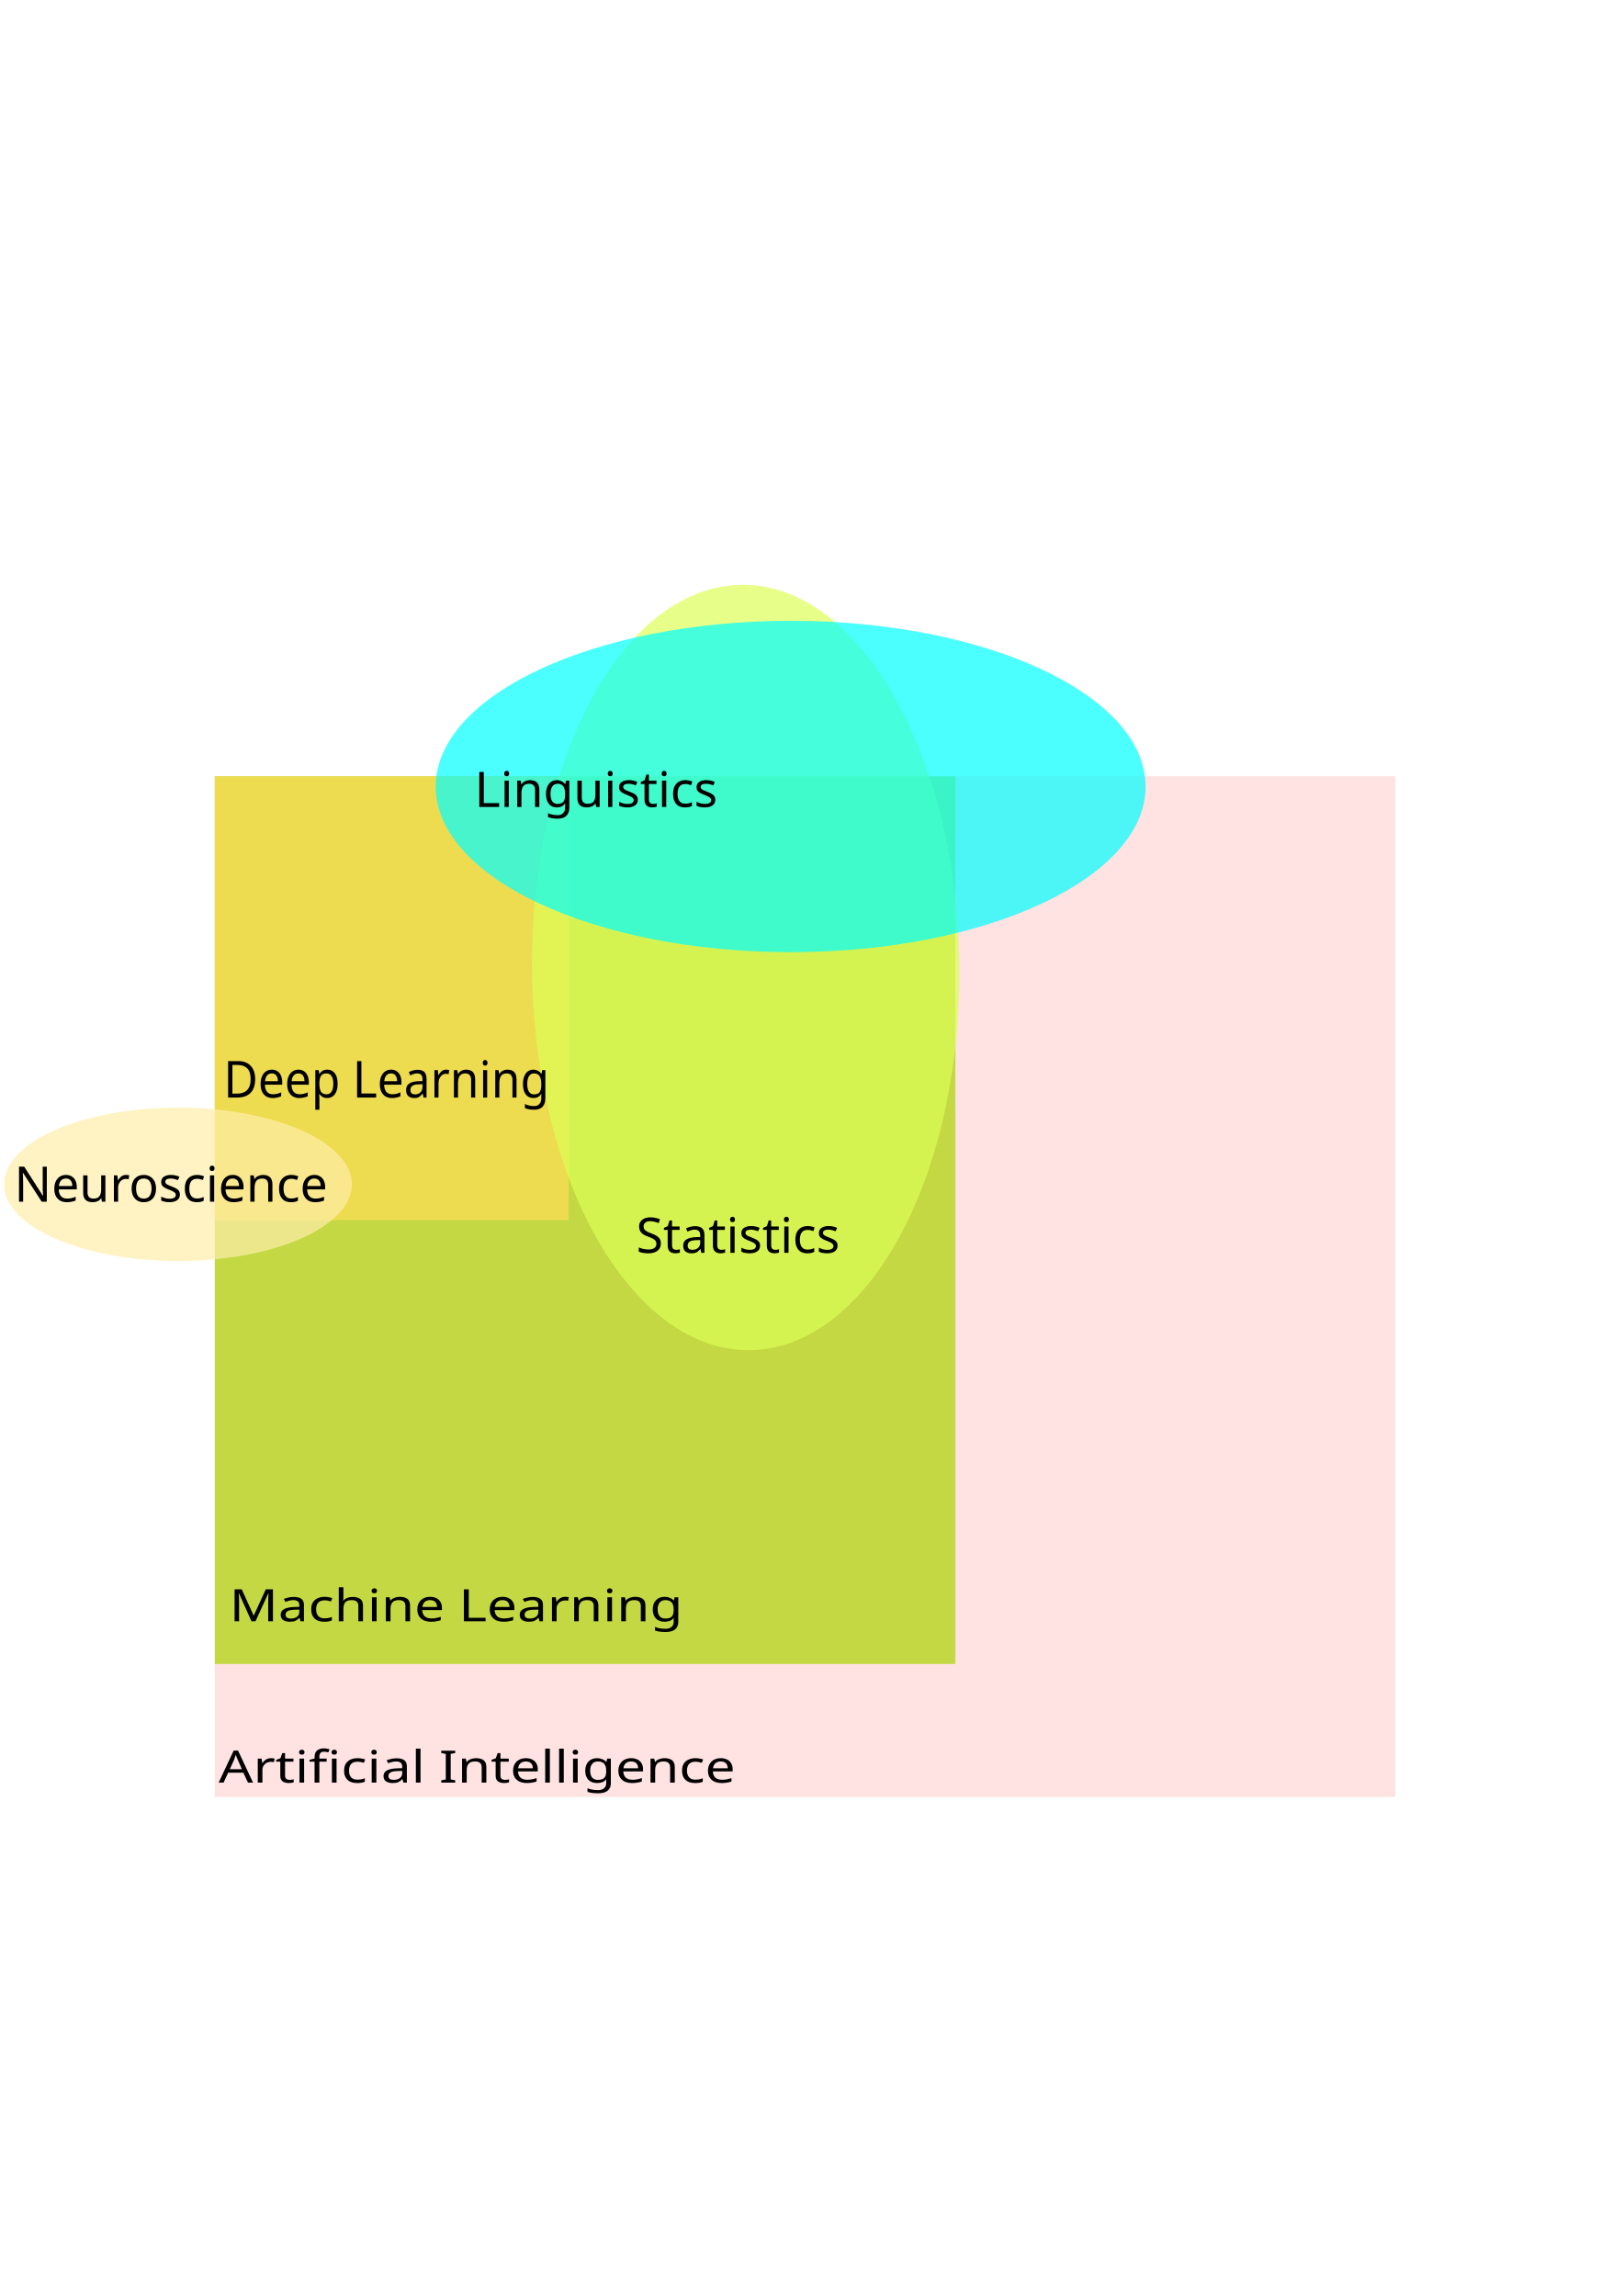
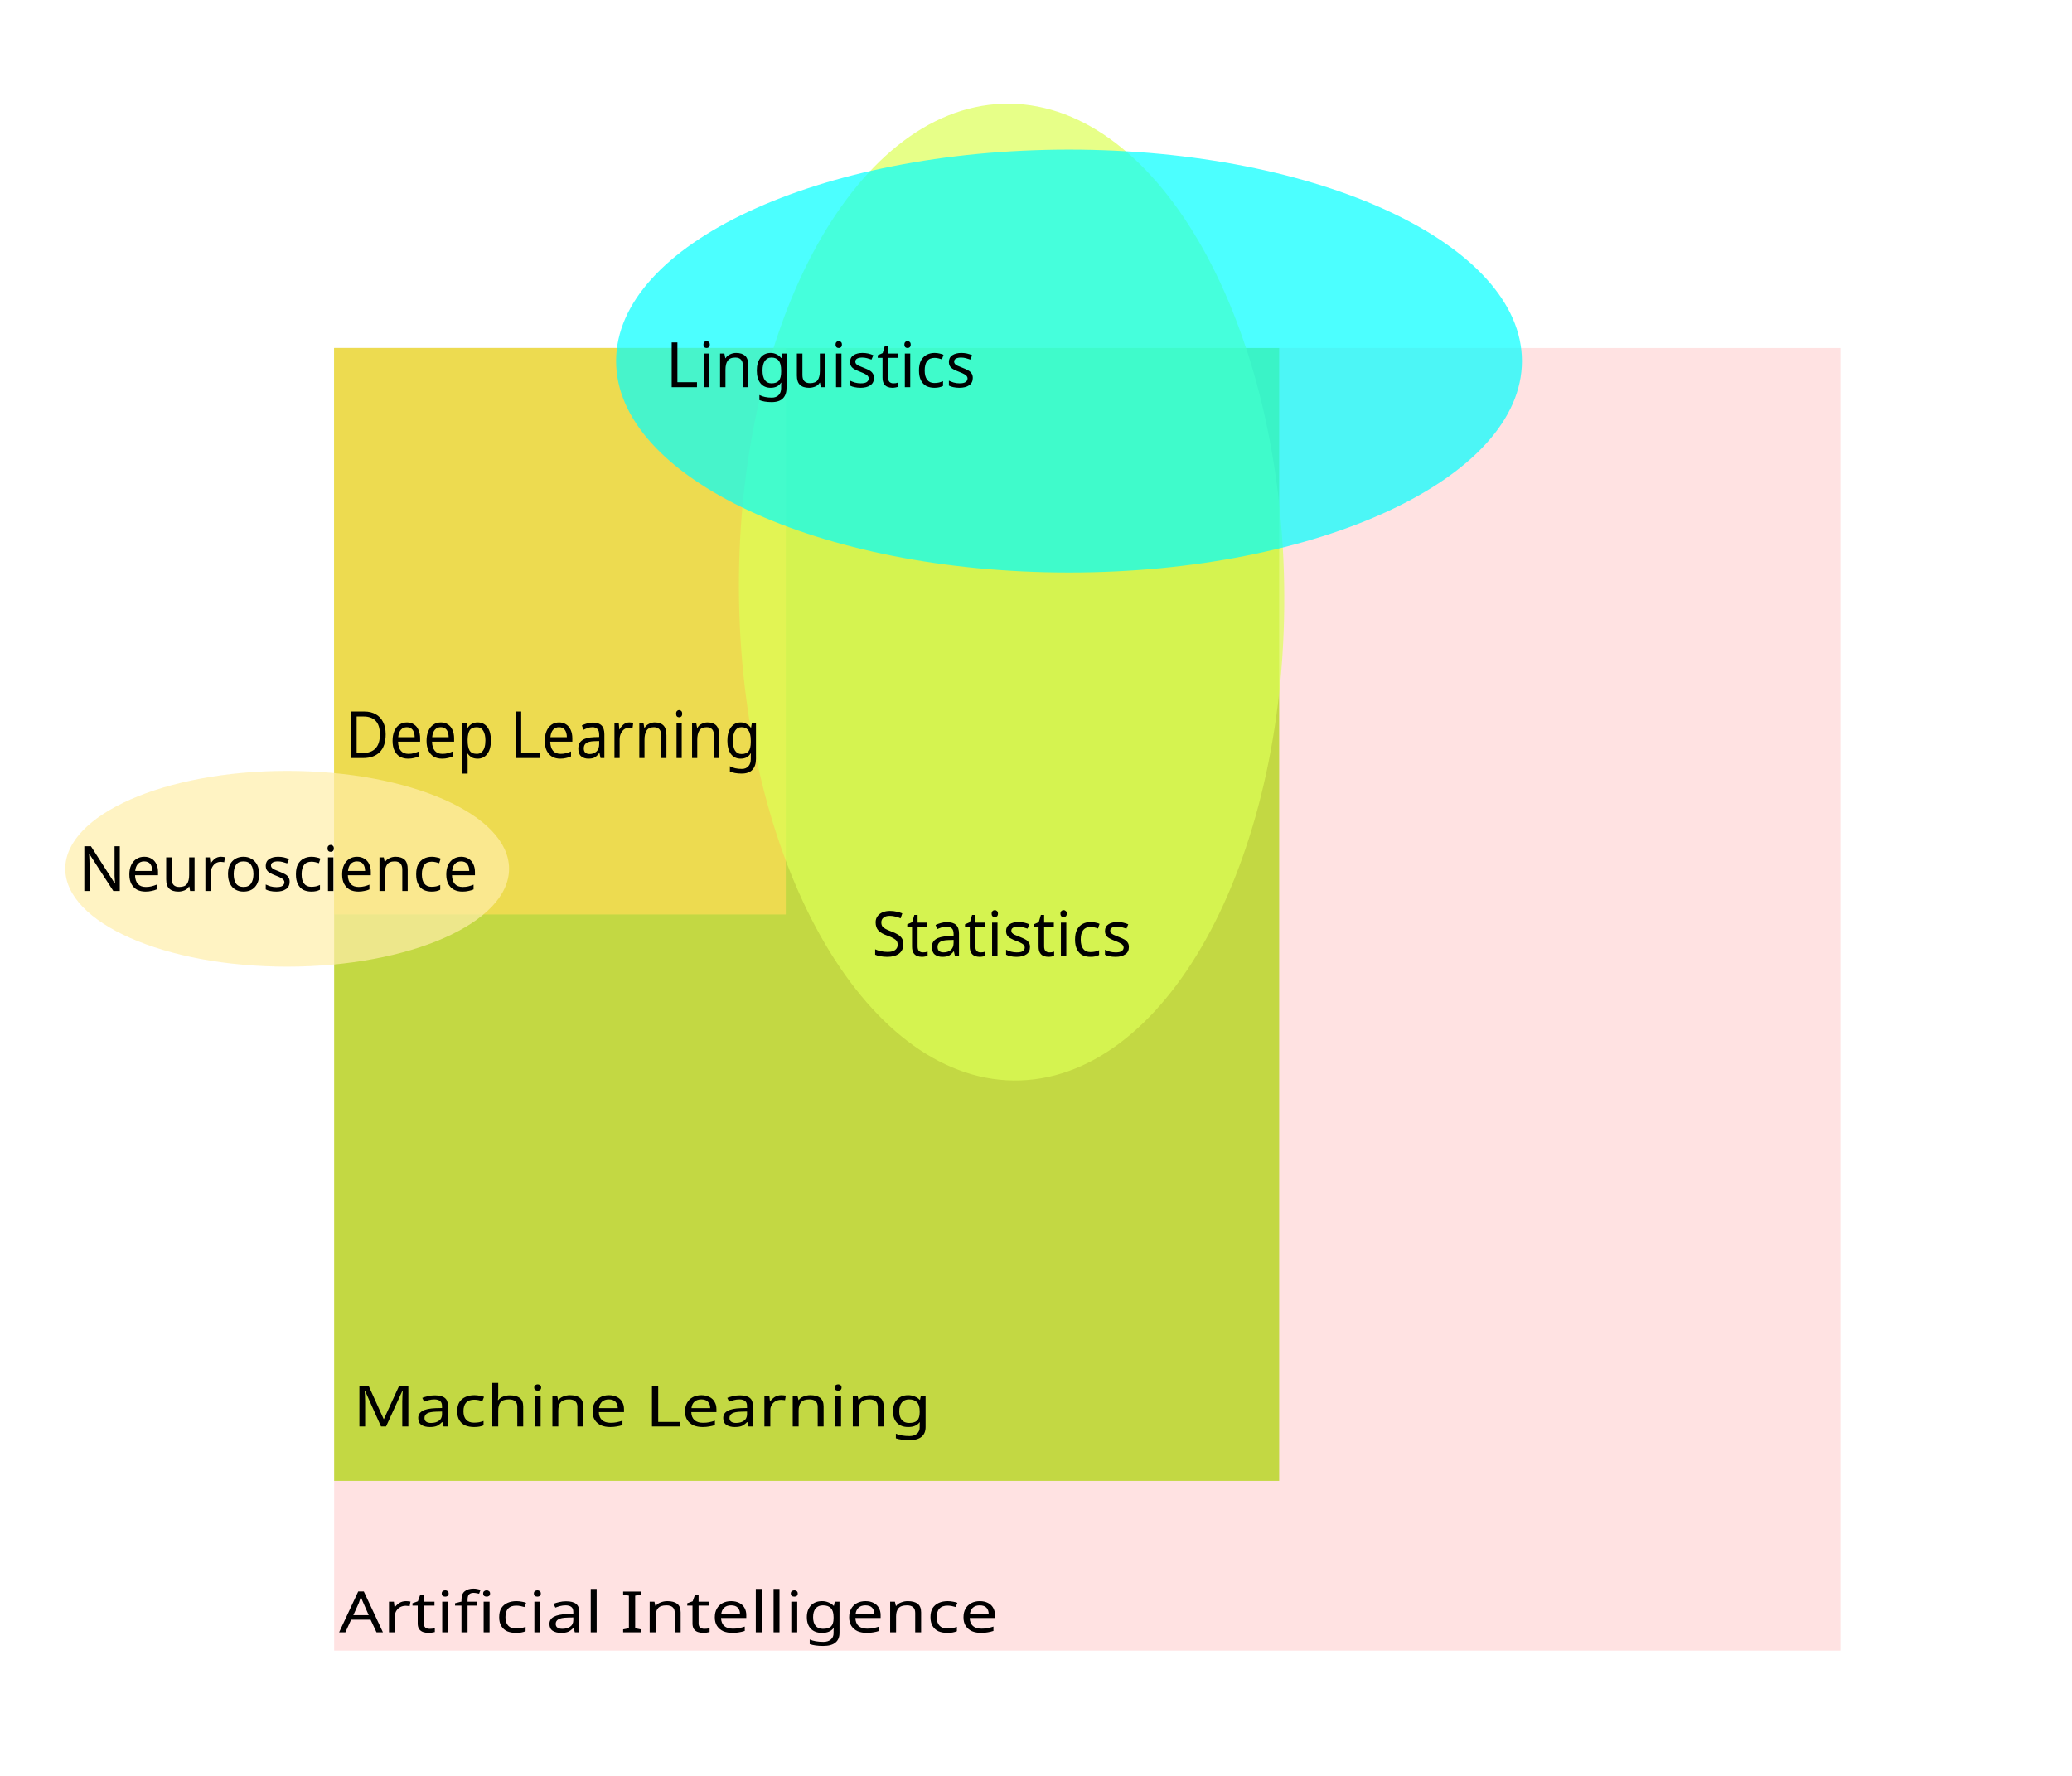
- <svg xmlns="http://www.w3.org/2000/svg" width="210mm" height="297mm" viewBox="0 0 210 297" version="1.1" id="svg8">
+ <svg xmlns="http://www.w3.org/2000/svg" width="210mm" height="180mm" viewBox="0 0 210 180" version="1.1" id="svg8">
  <defs id="defs2" />
-   <g id="layer1">
-     <rect style="opacity:0.7;fill:#ffd5d5;fill-opacity:1;stroke:none;stroke-width:0.265" id="rect4508" width="152.665" height="132.027" x="27.781" y="100.415" />
-     <rect style="opacity:0.7;fill:#aad400;fill-opacity:1;stroke:none;stroke-width:0.277" id="rect4510" width="95.779" height="114.829" x="27.781" y="100.415" />
-     <rect style="opacity:0.7;fill:#ffdd55;fill-opacity:1;stroke:none;stroke-width:0.241" id="rect4512" width="45.773" height="57.415" x="27.781" y="100.415" />
-     <text xml:space="preserve" style="font-style:normal;font-variant:normal;font-weight:normal;font-stretch:normal;font-size:6.35px;line-height:1.25;font-family:sans-serif;-inkscape-font-specification:'sans-serif, Normal';font-variant-ligatures:normal;font-variant-caps:normal;font-variant-numeric:normal;font-feature-settings:normal;text-align:start;letter-spacing:0px;word-spacing:0px;writing-mode:lr-tb;text-anchor:start;fill:#000000;fill-opacity:1;stroke:none;stroke-width:0.419" x="25.761" y="253.157" id="text4516" transform="scale(1.097866,0.9108576)">
-       <tspan id="tspan4514" x="25.761" y="253.157" style="font-style:normal;font-variant:normal;font-weight:normal;font-stretch:normal;font-size:6.35px;font-family:sans-serif;-inkscape-font-specification:'sans-serif, Normal';font-variant-ligatures:normal;font-variant-caps:normal;font-variant-numeric:normal;font-feature-settings:normal;text-align:start;writing-mode:lr-tb;text-anchor:start;stroke-width:0.419">Artificial Intelligence</tspan>
+   <g id="layer1" transform="translate(0,-117)">
+     <rect style="opacity:0.7;fill:#ffd5d5;fill-opacity:1;stroke:none;stroke-width:0.265" id="rect4508" width="152.665" height="132.027" x="33.867" y="152.273" />
+     <rect style="opacity:0.7;fill:#aad400;fill-opacity:1;stroke:none;stroke-width:0.277" id="rect4510" width="95.779" height="114.829" x="33.867" y="152.273" />
+     <rect style="opacity:0.7;fill:#ffdd55;fill-opacity:1;stroke:none;stroke-width:0.241" id="rect4512" width="45.773" height="57.415" x="33.867" y="152.273" />
+     <text xml:space="preserve" style="font-style:normal;font-variant:normal;font-weight:normal;font-stretch:normal;font-size:6.35px;line-height:1.25;font-family:sans-serif;-inkscape-font-specification:'sans-serif, Normal';font-variant-ligatures:normal;font-variant-caps:normal;font-variant-numeric:normal;font-feature-settings:normal;text-align:start;letter-spacing:0px;word-spacing:0px;writing-mode:lr-tb;text-anchor:start;fill:#000000;fill-opacity:1;stroke:none;stroke-width:0.419" x="31.304" y="310.09" id="text4516" transform="scale(1.097866,0.9108576)">
+       <tspan id="tspan4514" x="31.304" y="310.09" style="font-style:normal;font-variant:normal;font-weight:normal;font-stretch:normal;font-size:6.35px;font-family:sans-serif;-inkscape-font-specification:'sans-serif, Normal';font-variant-ligatures:normal;font-variant-caps:normal;font-variant-numeric:normal;font-feature-settings:normal;text-align:start;writing-mode:lr-tb;text-anchor:start;stroke-width:0.419">Artificial Intelligence</tspan>
    </text>
-     <text xml:space="preserve" style="font-style:normal;font-variant:normal;font-weight:normal;font-stretch:normal;font-size:6.35px;line-height:1.25;font-family:sans-serif;-inkscape-font-specification:'sans-serif, Normal';font-variant-ligatures:normal;font-variant-caps:normal;font-variant-numeric:normal;font-feature-settings:normal;text-align:start;letter-spacing:0px;word-spacing:0px;writing-mode:lr-tb;text-anchor:start;fill:#000000;fill-opacity:1;stroke:none;stroke-width:0.354" x="27.105" y="229.594" id="text4520" transform="scale(1.094739,0.9134597)">
-       <tspan id="tspan4518" x="27.105" y="229.594" style="font-style:normal;font-variant:normal;font-weight:normal;font-stretch:normal;font-size:6.35px;font-family:sans-serif;-inkscape-font-specification:'sans-serif, Normal';font-variant-ligatures:normal;font-variant-caps:normal;font-variant-numeric:normal;font-feature-settings:normal;text-align:start;writing-mode:lr-tb;text-anchor:start;stroke-width:0.354">Machine Learning</tspan>
+     <text xml:space="preserve" style="font-style:normal;font-variant:normal;font-weight:normal;font-stretch:normal;font-size:6.35px;line-height:1.25;font-family:sans-serif;-inkscape-font-specification:'sans-serif, Normal';font-variant-ligatures:normal;font-variant-caps:normal;font-variant-numeric:normal;font-feature-settings:normal;text-align:start;letter-spacing:0px;word-spacing:0px;writing-mode:lr-tb;text-anchor:start;fill:#000000;fill-opacity:1;stroke:none;stroke-width:0.354" x="32.664" y="286.365" id="text4520" transform="scale(1.094739,0.9134597)">
+       <tspan id="tspan4518" x="32.664" y="286.365" style="font-style:normal;font-variant:normal;font-weight:normal;font-stretch:normal;font-size:6.35px;font-family:sans-serif;-inkscape-font-specification:'sans-serif, Normal';font-variant-ligatures:normal;font-variant-caps:normal;font-variant-numeric:normal;font-feature-settings:normal;text-align:start;writing-mode:lr-tb;text-anchor:start;stroke-width:0.354">Machine Learning</tspan>
    </text>
-     <ellipse style="opacity:0.7;fill:#ffeeaa;fill-opacity:1;stroke:none;stroke-width:0.217" id="path863" cx="23.019" cy="153.199" rx="22.49" ry="9.922" />
-     <text xml:space="preserve" style="font-style:normal;font-variant:normal;font-weight:normal;font-stretch:normal;font-size:6.35px;line-height:1.25;font-family:sans-serif;-inkscape-font-specification:'sans-serif, Normal';font-variant-ligatures:normal;font-variant-caps:normal;font-variant-numeric:normal;font-feature-settings:normal;text-align:start;letter-spacing:0px;word-spacing:0px;writing-mode:lr-tb;text-anchor:start;fill:#000000;fill-opacity:1;stroke:none;stroke-width:0.265" x="1.852" y="155.448" id="text861">
-       <tspan id="tspan859" x="1.852" y="155.448" style="font-style:normal;font-variant:normal;font-weight:normal;font-stretch:normal;font-size:6.35px;font-family:sans-serif;-inkscape-font-specification:'sans-serif, Normal';font-variant-ligatures:normal;font-variant-caps:normal;font-variant-numeric:normal;font-feature-settings:normal;text-align:start;writing-mode:lr-tb;text-anchor:start;stroke-width:0.265">Neuroscience</tspan>
+     <ellipse style="opacity:0.7;fill:#ffeeaa;fill-opacity:1;stroke:none;stroke-width:0.217" id="path863" cx="29.104" cy="205.057" rx="22.49" ry="9.922" />
+     <text xml:space="preserve" style="font-style:normal;font-variant:normal;font-weight:normal;font-stretch:normal;font-size:6.35px;line-height:1.25;font-family:sans-serif;-inkscape-font-specification:'sans-serif, Normal';font-variant-ligatures:normal;font-variant-caps:normal;font-variant-numeric:normal;font-feature-settings:normal;text-align:start;letter-spacing:0px;word-spacing:0px;writing-mode:lr-tb;text-anchor:start;fill:#000000;fill-opacity:1;stroke:none;stroke-width:0.265" x="7.938" y="207.306" id="text861">
+       <tspan id="tspan859" x="7.938" y="207.306" style="font-style:normal;font-variant:normal;font-weight:normal;font-stretch:normal;font-size:6.35px;font-family:sans-serif;-inkscape-font-specification:'sans-serif, Normal';font-variant-ligatures:normal;font-variant-caps:normal;font-variant-numeric:normal;font-feature-settings:normal;text-align:start;writing-mode:lr-tb;text-anchor:start;stroke-width:0.265">Neuroscience</tspan>
    </text>
-     <ellipse style="opacity:0.7;fill:#ddff55;fill-opacity:1;stroke:none;stroke-width:0.717" id="path875" cx="94.191" cy="128.344" rx="27.638" ry="49.501" transform="matrix(0.9994334,-0.03365889,0.01794131,0.999839,0,0)" />
-     <text xml:space="preserve" style="font-style:normal;font-variant:normal;font-weight:normal;font-stretch:normal;font-size:6.35px;line-height:1.25;font-family:sans-serif;-inkscape-font-specification:'sans-serif, Normal';font-variant-ligatures:normal;font-variant-caps:normal;font-variant-numeric:normal;font-feature-settings:normal;text-align:start;letter-spacing:0px;word-spacing:0px;writing-mode:lr-tb;text-anchor:start;fill:#000000;fill-opacity:1;stroke:none;stroke-width:0.265" x="82.285" y="162.062" id="text853">
-       <tspan id="tspan851" x="82.285" y="162.062" style="font-style:normal;font-variant:normal;font-weight:normal;font-stretch:normal;font-size:6.35px;font-family:sans-serif;-inkscape-font-specification:'sans-serif, Normal';font-variant-ligatures:normal;font-variant-caps:normal;font-variant-numeric:normal;font-feature-settings:normal;text-align:start;writing-mode:lr-tb;text-anchor:start;stroke-width:0.265">Statistics</tspan>
+     <ellipse style="opacity:0.7;fill:#ddff55;fill-opacity:1;stroke:none;stroke-width:0.717" id="path875" cx="99.346" cy="180.384" rx="27.638" ry="49.501" transform="matrix(0.9994334,-0.03365889,0.01794131,0.999839,0,0)" />
+     <text xml:space="preserve" style="font-style:normal;font-variant:normal;font-weight:normal;font-stretch:normal;font-size:6.35px;line-height:1.25;font-family:sans-serif;-inkscape-font-specification:'sans-serif, Normal';font-variant-ligatures:normal;font-variant-caps:normal;font-variant-numeric:normal;font-feature-settings:normal;text-align:start;letter-spacing:0px;word-spacing:0px;writing-mode:lr-tb;text-anchor:start;fill:#000000;fill-opacity:1;stroke:none;stroke-width:0.265" x="88.371" y="213.921" id="text853">
+       <tspan id="tspan851" x="88.371" y="213.921" style="font-style:normal;font-variant:normal;font-weight:normal;font-stretch:normal;font-size:6.35px;font-family:sans-serif;-inkscape-font-specification:'sans-serif, Normal';font-variant-ligatures:normal;font-variant-caps:normal;font-variant-numeric:normal;font-feature-settings:normal;text-align:start;writing-mode:lr-tb;text-anchor:start;stroke-width:0.265">Statistics</tspan>
    </text>
-     <ellipse style="opacity:0.7;fill:#00ffff;fill-opacity:1;stroke:none;stroke-width:0.345" id="path879" cx="102.261" cy="101.738" rx="45.905" ry="21.431" />
-     <text xml:space="preserve" style="font-style:normal;font-variant:normal;font-weight:normal;font-stretch:normal;font-size:6.35px;line-height:1.25;font-family:sans-serif;-inkscape-font-specification:'sans-serif, Normal';font-variant-ligatures:normal;font-variant-caps:normal;font-variant-numeric:normal;font-feature-settings:normal;text-align:start;letter-spacing:0px;word-spacing:0px;writing-mode:lr-tb;text-anchor:start;fill:#000000;fill-opacity:1;stroke:none;stroke-width:0.265" x="61.383" y="104.383" id="text847">
-       <tspan id="tspan845" x="61.383" y="104.383" style="font-style:normal;font-variant:normal;font-weight:normal;font-stretch:normal;font-size:6.35px;font-family:sans-serif;-inkscape-font-specification:'sans-serif, Normal';font-variant-ligatures:normal;font-variant-caps:normal;font-variant-numeric:normal;font-feature-settings:normal;text-align:start;writing-mode:lr-tb;text-anchor:start;stroke-width:0.265">Linguistics</tspan>
+     <ellipse style="opacity:0.7;fill:#00ffff;fill-opacity:1;stroke:none;stroke-width:0.345" id="path879" cx="108.347" cy="153.596" rx="45.905" ry="21.431" />
+     <text xml:space="preserve" style="font-style:normal;font-variant:normal;font-weight:normal;font-stretch:normal;font-size:6.35px;line-height:1.25;font-family:sans-serif;-inkscape-font-specification:'sans-serif, Normal';font-variant-ligatures:normal;font-variant-caps:normal;font-variant-numeric:normal;font-feature-settings:normal;text-align:start;letter-spacing:0px;word-spacing:0px;writing-mode:lr-tb;text-anchor:start;fill:#000000;fill-opacity:1;stroke:none;stroke-width:0.265" x="67.469" y="156.242" id="text847">
+       <tspan id="tspan845" x="67.469" y="156.242" style="font-style:normal;font-variant:normal;font-weight:normal;font-stretch:normal;font-size:6.35px;font-family:sans-serif;-inkscape-font-specification:'sans-serif, Normal';font-variant-ligatures:normal;font-variant-caps:normal;font-variant-numeric:normal;font-feature-settings:normal;text-align:start;writing-mode:lr-tb;text-anchor:start;stroke-width:0.265">Linguistics</tspan>
    </text>
-     <text xml:space="preserve" style="font-style:normal;font-variant:normal;font-weight:normal;font-stretch:normal;font-size:6.35px;line-height:1.25;font-family:sans-serif;-inkscape-font-specification:'sans-serif, Normal';font-variant-ligatures:normal;font-variant-caps:normal;font-variant-numeric:normal;font-feature-settings:normal;text-align:start;letter-spacing:0px;word-spacing:0px;writing-mode:lr-tb;text-anchor:start;fill:#000000;fill-opacity:1;stroke:none;stroke-width:0.381" x="30.083" y="136.472" id="text4524" transform="scale(0.9612651,1.040296)">
-       <tspan id="tspan4522" x="30.083" y="136.472" style="font-style:normal;font-variant:normal;font-weight:normal;font-stretch:normal;font-size:6.35px;font-family:sans-serif;-inkscape-font-specification:'sans-serif, Normal';font-variant-ligatures:normal;font-variant-caps:normal;font-variant-numeric:normal;font-feature-settings:normal;text-align:start;writing-mode:lr-tb;text-anchor:start;stroke-width:0.381">Deep Learning</tspan>
+     <text xml:space="preserve" style="font-style:normal;font-variant:normal;font-weight:normal;font-stretch:normal;font-size:6.35px;line-height:1.25;font-family:sans-serif;-inkscape-font-specification:'sans-serif, Normal';font-variant-ligatures:normal;font-variant-caps:normal;font-variant-numeric:normal;font-feature-settings:normal;text-align:start;letter-spacing:0px;word-spacing:0px;writing-mode:lr-tb;text-anchor:start;fill:#000000;fill-opacity:1;stroke:none;stroke-width:0.381" x="36.414" y="186.322" id="text4524" transform="scale(0.9612651,1.040296)">
+       <tspan id="tspan4522" x="36.414" y="186.322" style="font-style:normal;font-variant:normal;font-weight:normal;font-stretch:normal;font-size:6.35px;font-family:sans-serif;-inkscape-font-specification:'sans-serif, Normal';font-variant-ligatures:normal;font-variant-caps:normal;font-variant-numeric:normal;font-feature-settings:normal;text-align:start;writing-mode:lr-tb;text-anchor:start;stroke-width:0.381">Deep Learning</tspan>
    </text>
  </g>
</svg>
